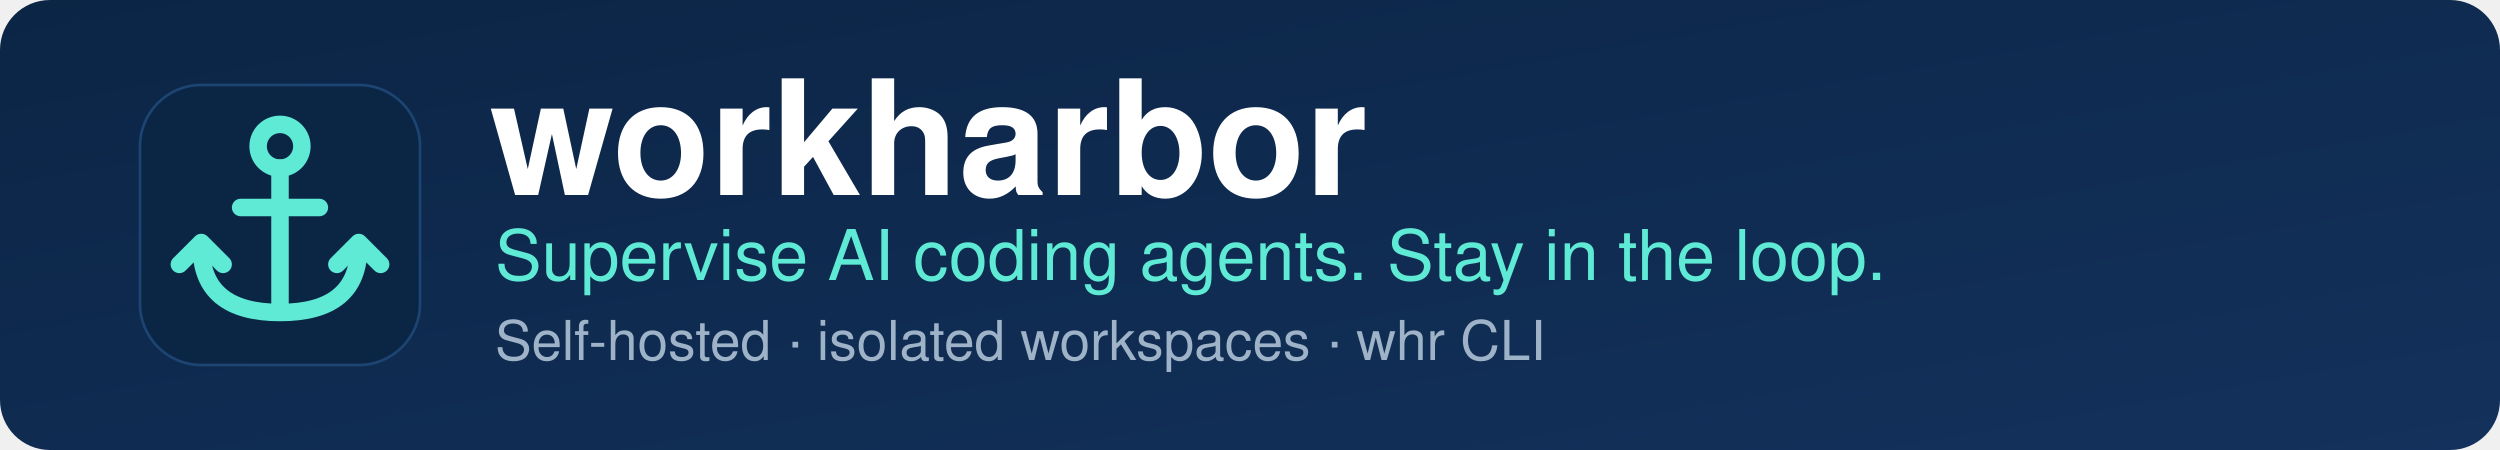
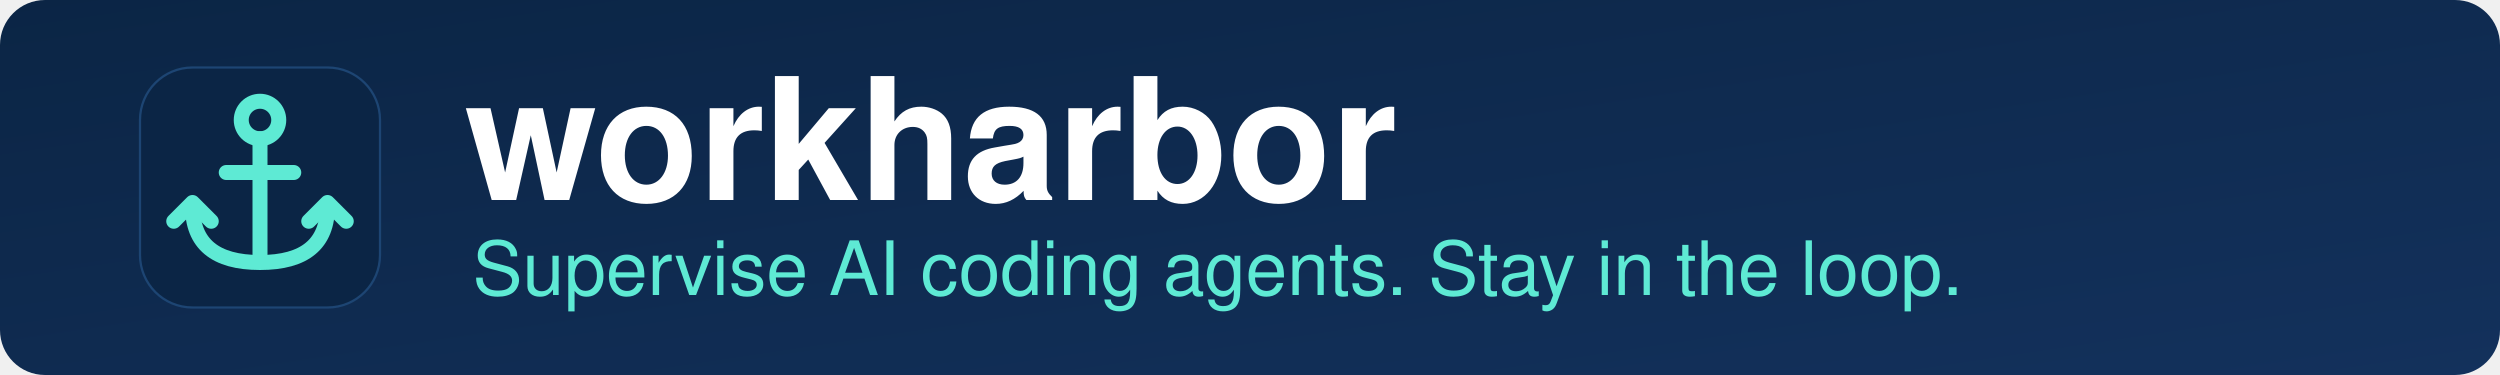
- <svg xmlns="http://www.w3.org/2000/svg" viewBox="0 0 1000 180" width="1000" height="180">
+ <svg xmlns="http://www.w3.org/2000/svg" viewBox="0 0 1000 150" width="1000" height="150">
  <defs>
    <linearGradient id="g" x1="0" y1="0" x2="1" y2="1">
      <stop offset="0" stop-color="#0b2545" />
      <stop offset="1" stop-color="#13315c" />
    </linearGradient>
  </defs>
-   <rect width="1000" height="180" rx="20" fill="url(#g)" />
-   <g transform="translate(56 34) scale(1.75)">
+   <rect width="1000" height="150" rx="18" fill="url(#g)" />
+   <g transform="translate(56 27) scale(1.5)">
    <rect width="64" height="64" rx="14" fill="#0b2545" stroke="#1d4573" stroke-width="0.6" />
    <g fill="none" stroke="#5eead4" stroke-width="4" stroke-linecap="round" stroke-linejoin="round">
      <circle cx="32" cy="14" r="5" />
      <path d="M32 19V51" />
      <path d="M23 28H41" />
      <path d="M14 37Q14 52 32 52Q50 52 50 37" />
      <path d="M9 41L14 36L19 41" />
      <path d="M45 41L50 36L55 41" />
    </g>
  </g>
  <g font-family="Helvetica Neue, Helvetica, Arial, sans-serif">
-     <text x="196" y="78" font-size="64" font-weight="700" fill="#ffffff">workharbor</text>
-     <text x="198" y="112" font-size="28" fill="#5eead4">Supervise AI coding agents. Stay in the loop.</text>
-     <text x="198" y="144" font-size="22" fill="#9fb3c8">Self-hosted · isolated workspaces · whr CLI</text>
+     <text x="186" y="80" font-size="68" font-weight="700" fill="#ffffff">workharbor</text>
+     <text x="189" y="118" font-size="30" fill="#5eead4">Supervise AI coding agents. Stay in the loop.</text>
  </g>
</svg>
